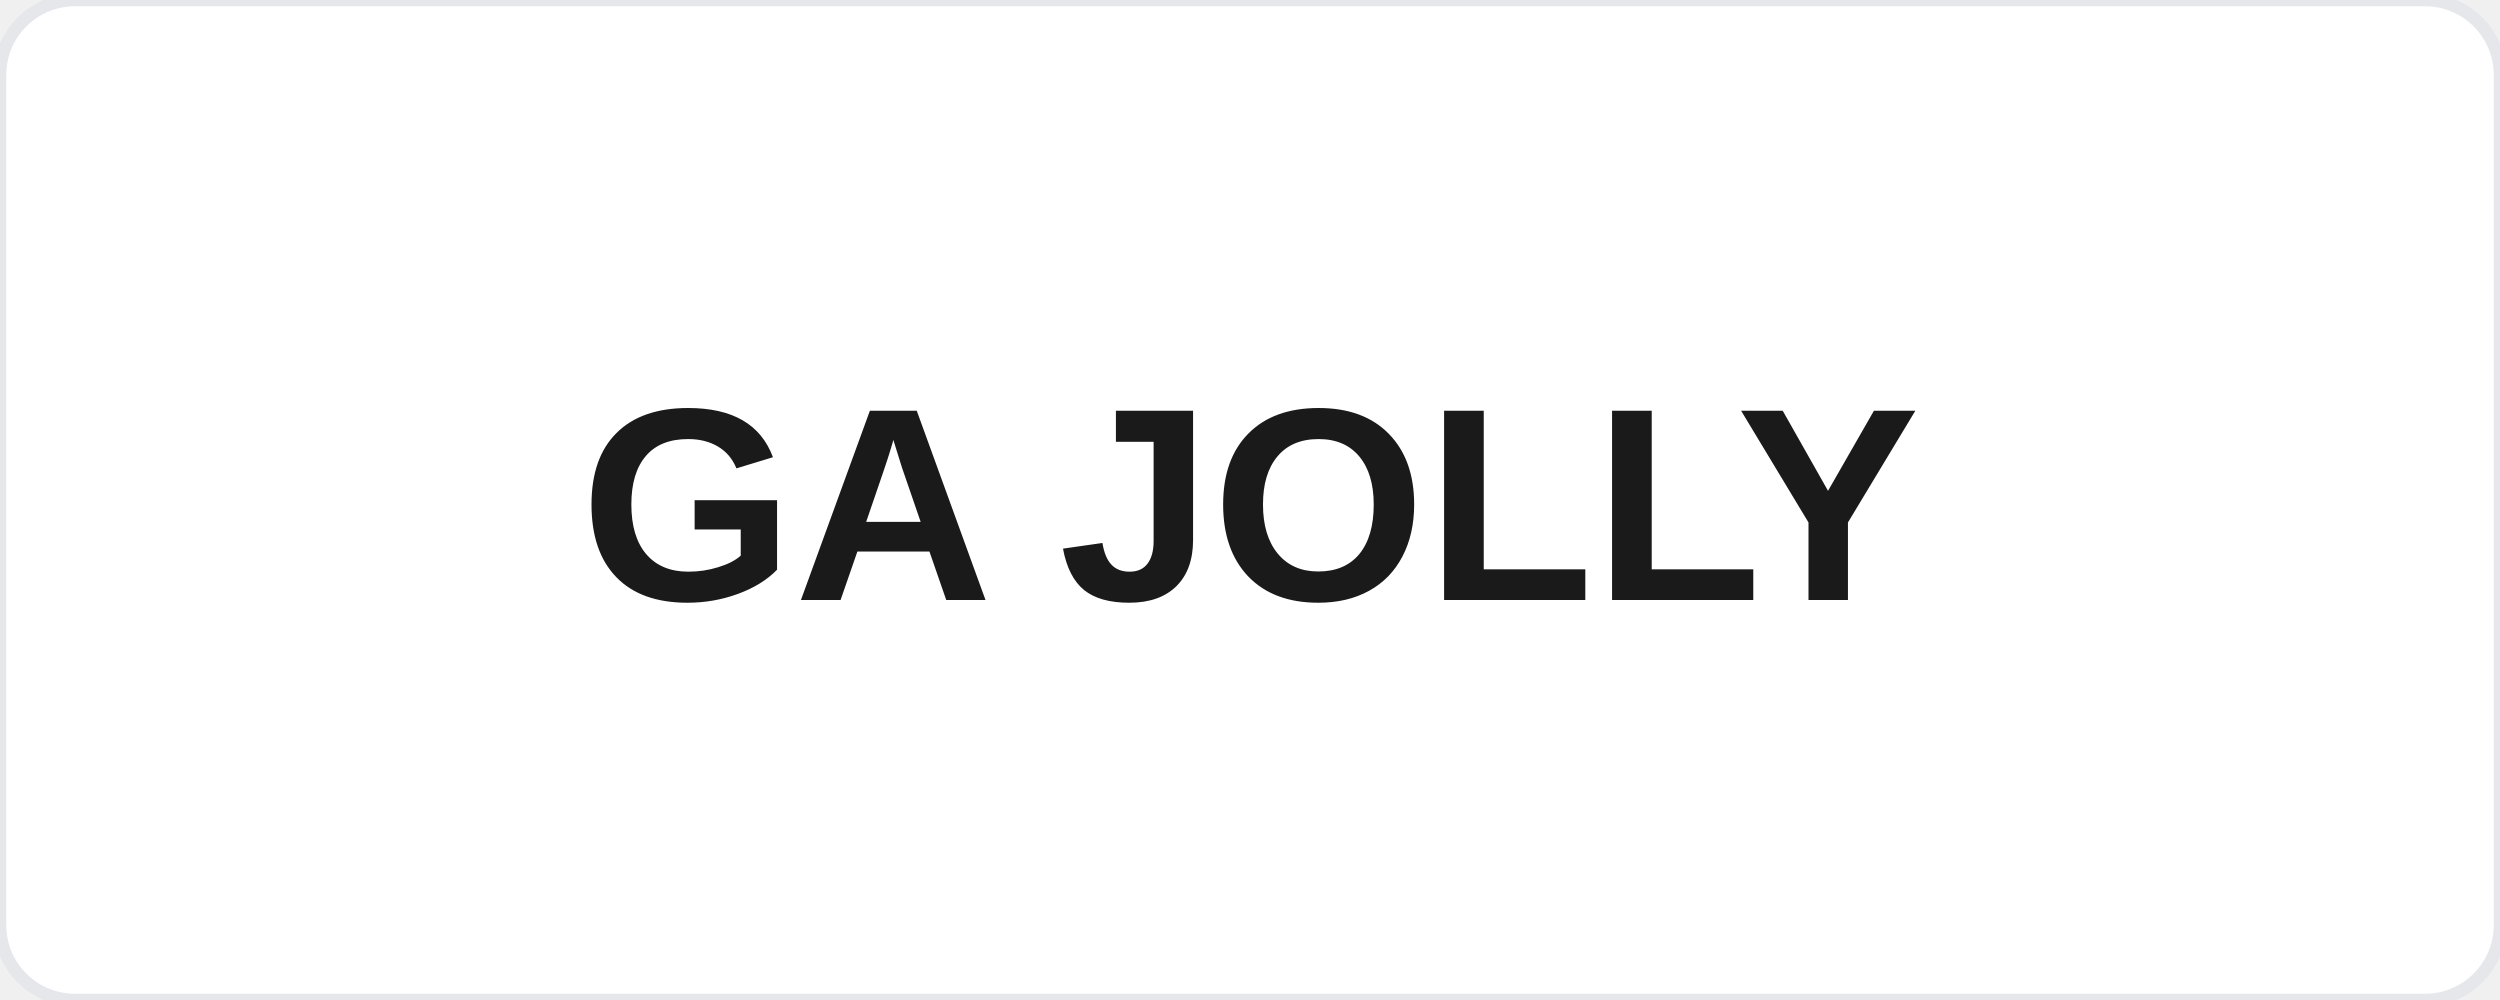
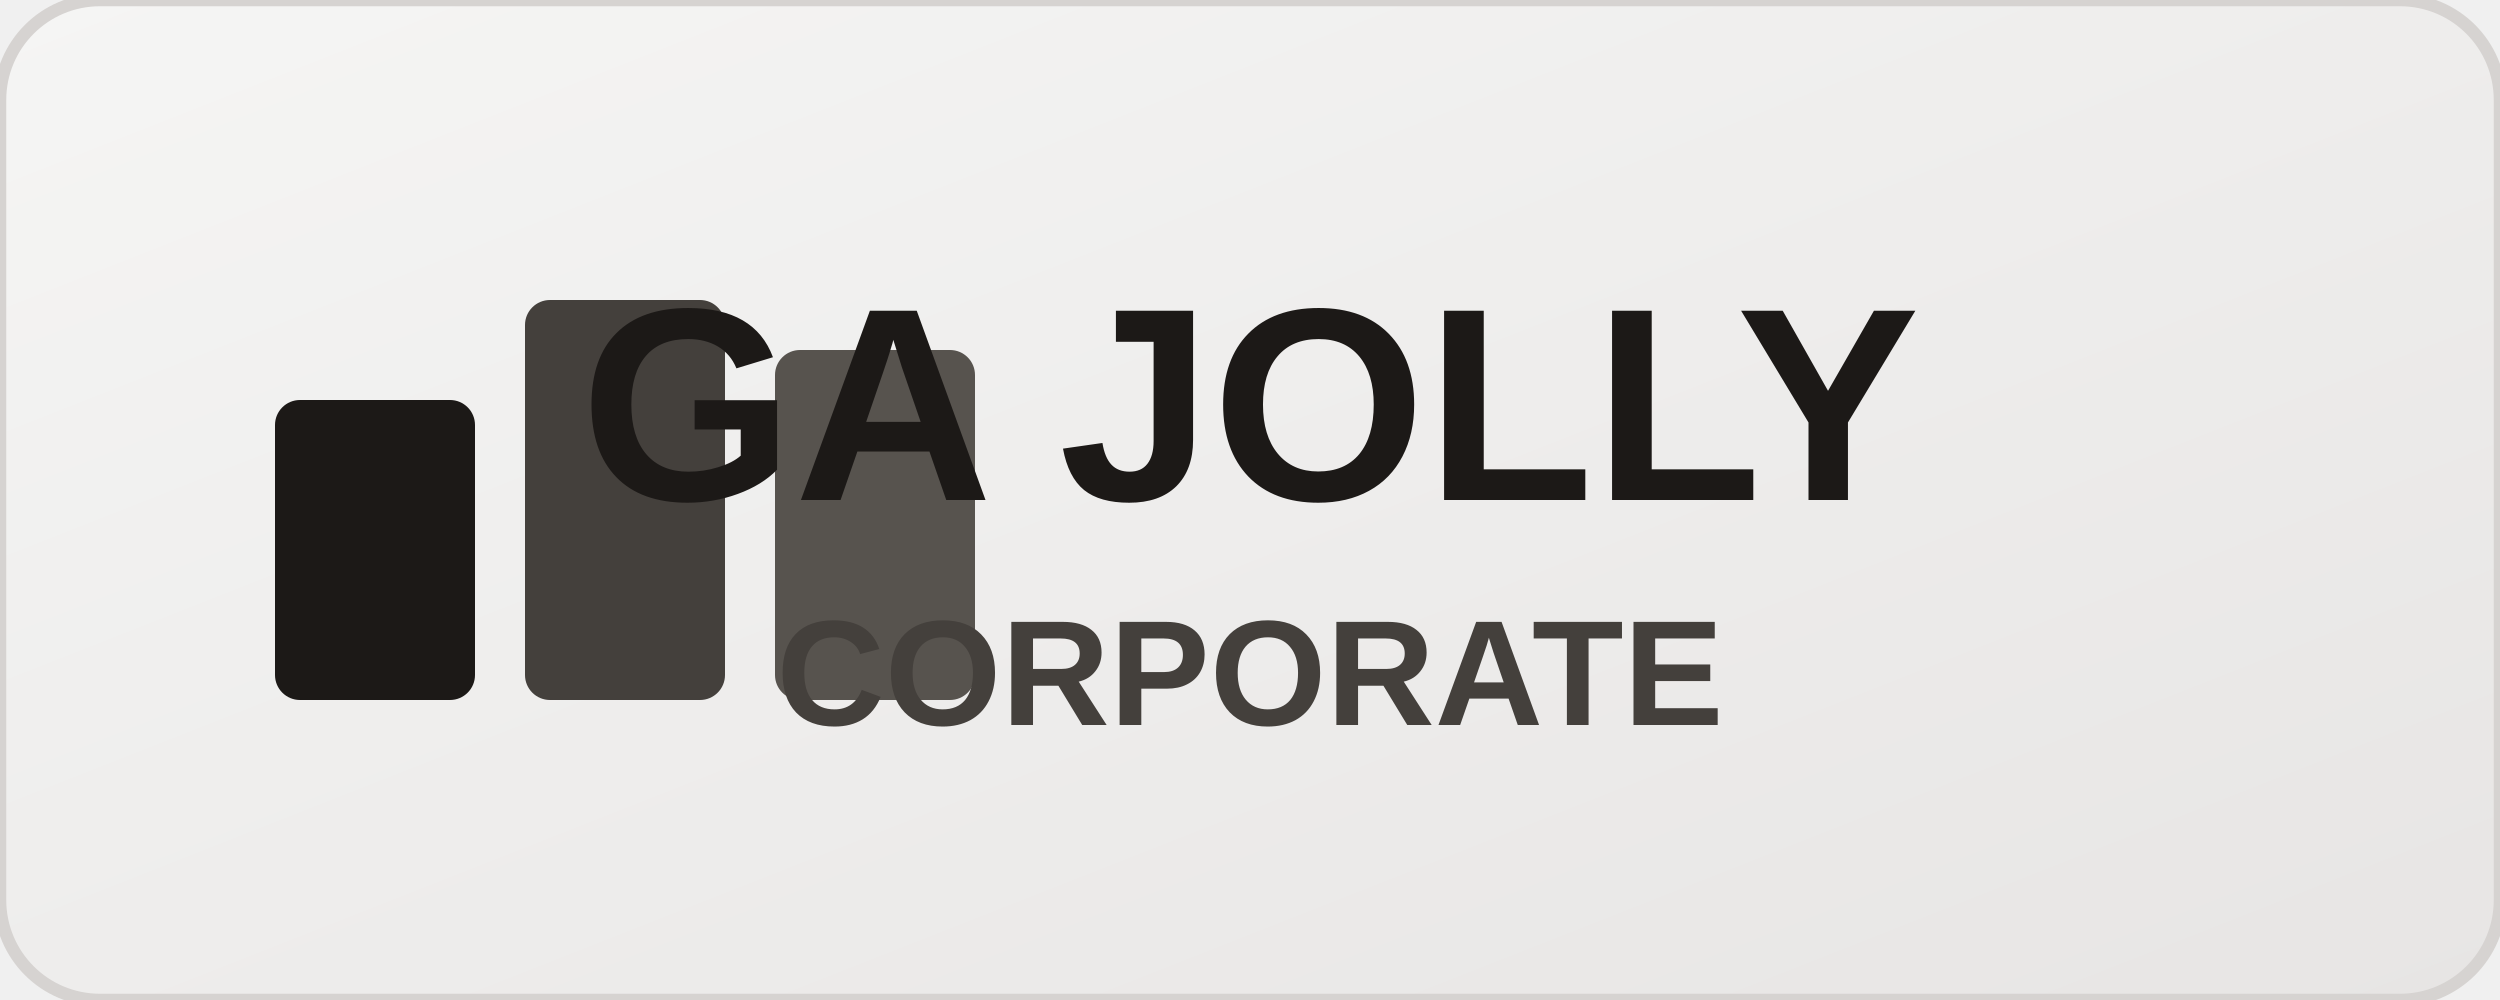
<svg xmlns="http://www.w3.org/2000/svg" viewBox="0 0 200 80" width="200" height="80">
-   <rect width="200" height="80" fill="#fff" rx="6" stroke="#e5e7eb" stroke-width="1" />
-   <text x="100" y="48" font-family="Arial, system-ui, sans-serif" font-size="22" font-weight="700" fill="#1a1a1a" text-anchor="middle">GA JOLLY</text>
+   <defs>
+     <linearGradient id="gj-bg" x1="0%" y1="0%" x2="100%" y2="100%">
+       <stop offset="0%" style="stop-color:#f5f5f4" />
+       <stop offset="100%" style="stop-color:#e7e5e4" />
+     </linearGradient>
+   </defs>
+   <rect width="200" height="80" fill="url(#gj-bg)" rx="8" stroke="#d6d3d1" stroke-width="1" />
+   <rect x="22" y="32" width="16" height="24" fill="#1c1917" rx="2" />
+   <rect x="42" y="24" width="16" height="32" fill="#44403c" rx="2" />
+   <rect x="62" y="28" width="16" height="28" fill="#57534e" rx="2" />
+   <text x="100" y="40" font-family="Arial, system-ui, sans-serif" font-size="22" font-weight="700" fill="#1c1917" text-anchor="middle">GA JOLLY</text>
+   <text x="100" y="58" font-family="Arial, system-ui, sans-serif" font-size="12" font-weight="600" fill="#44403c" text-anchor="middle">CORPORATE</text>
</svg>
